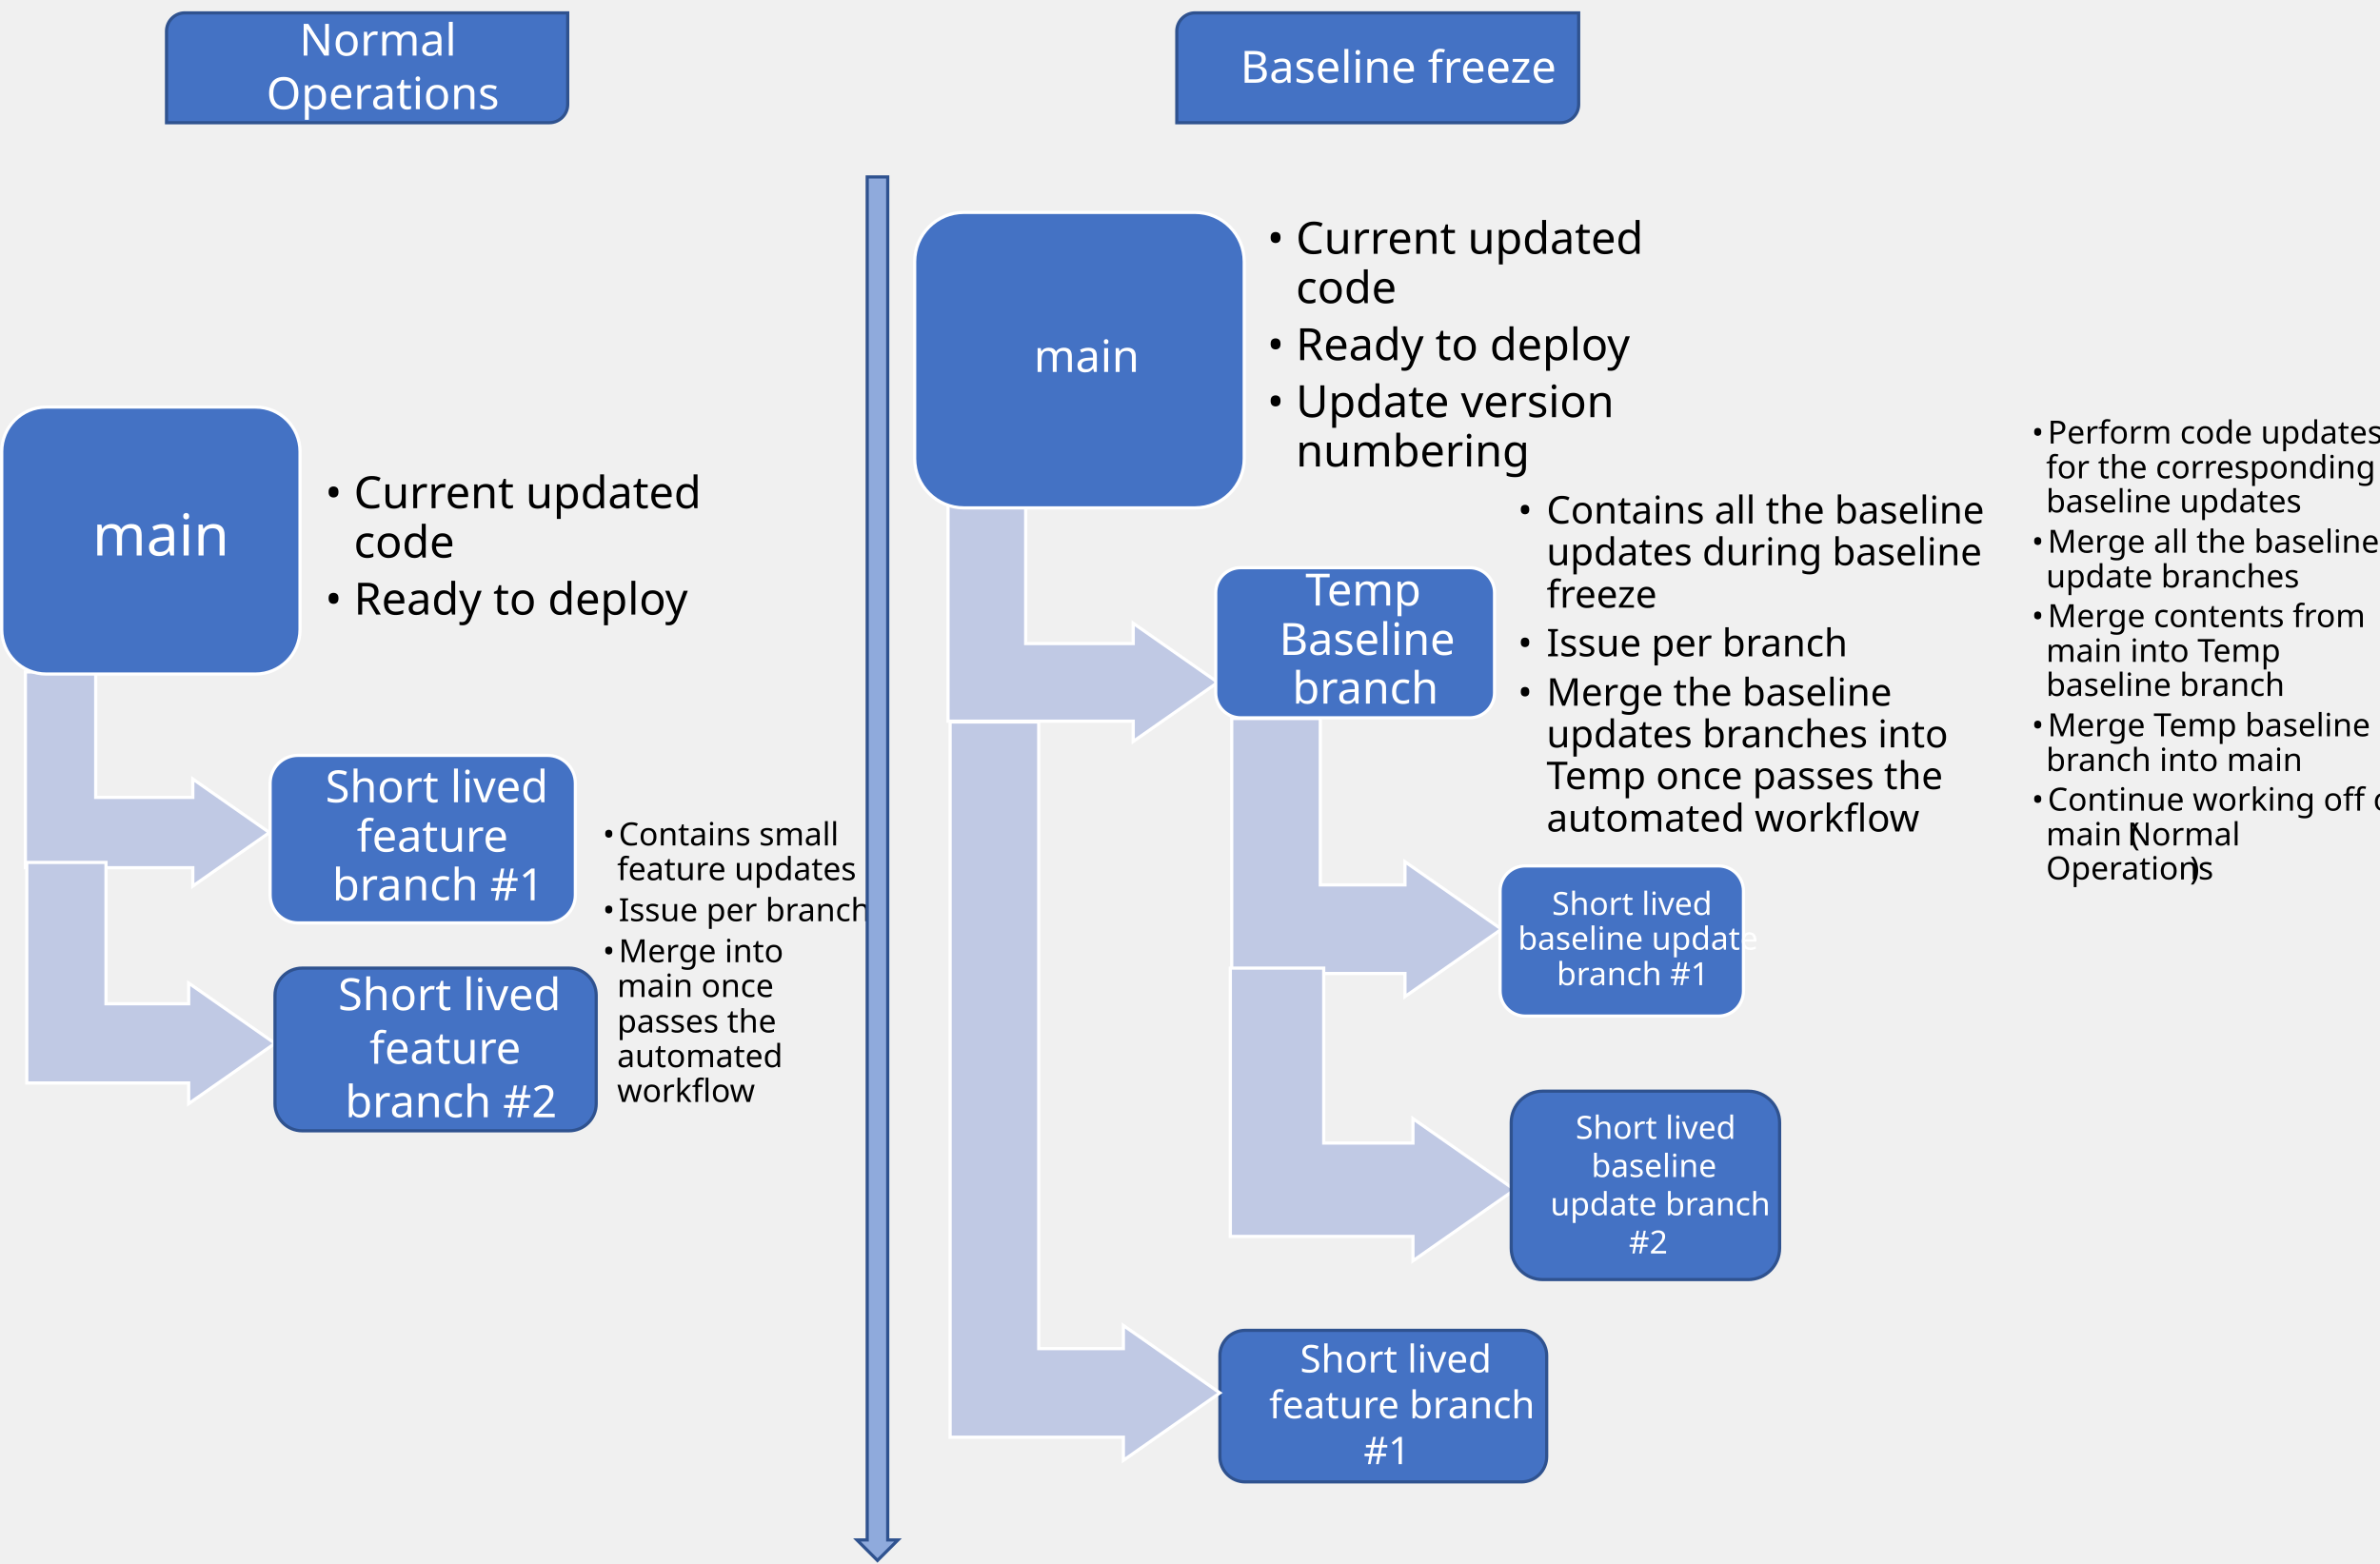
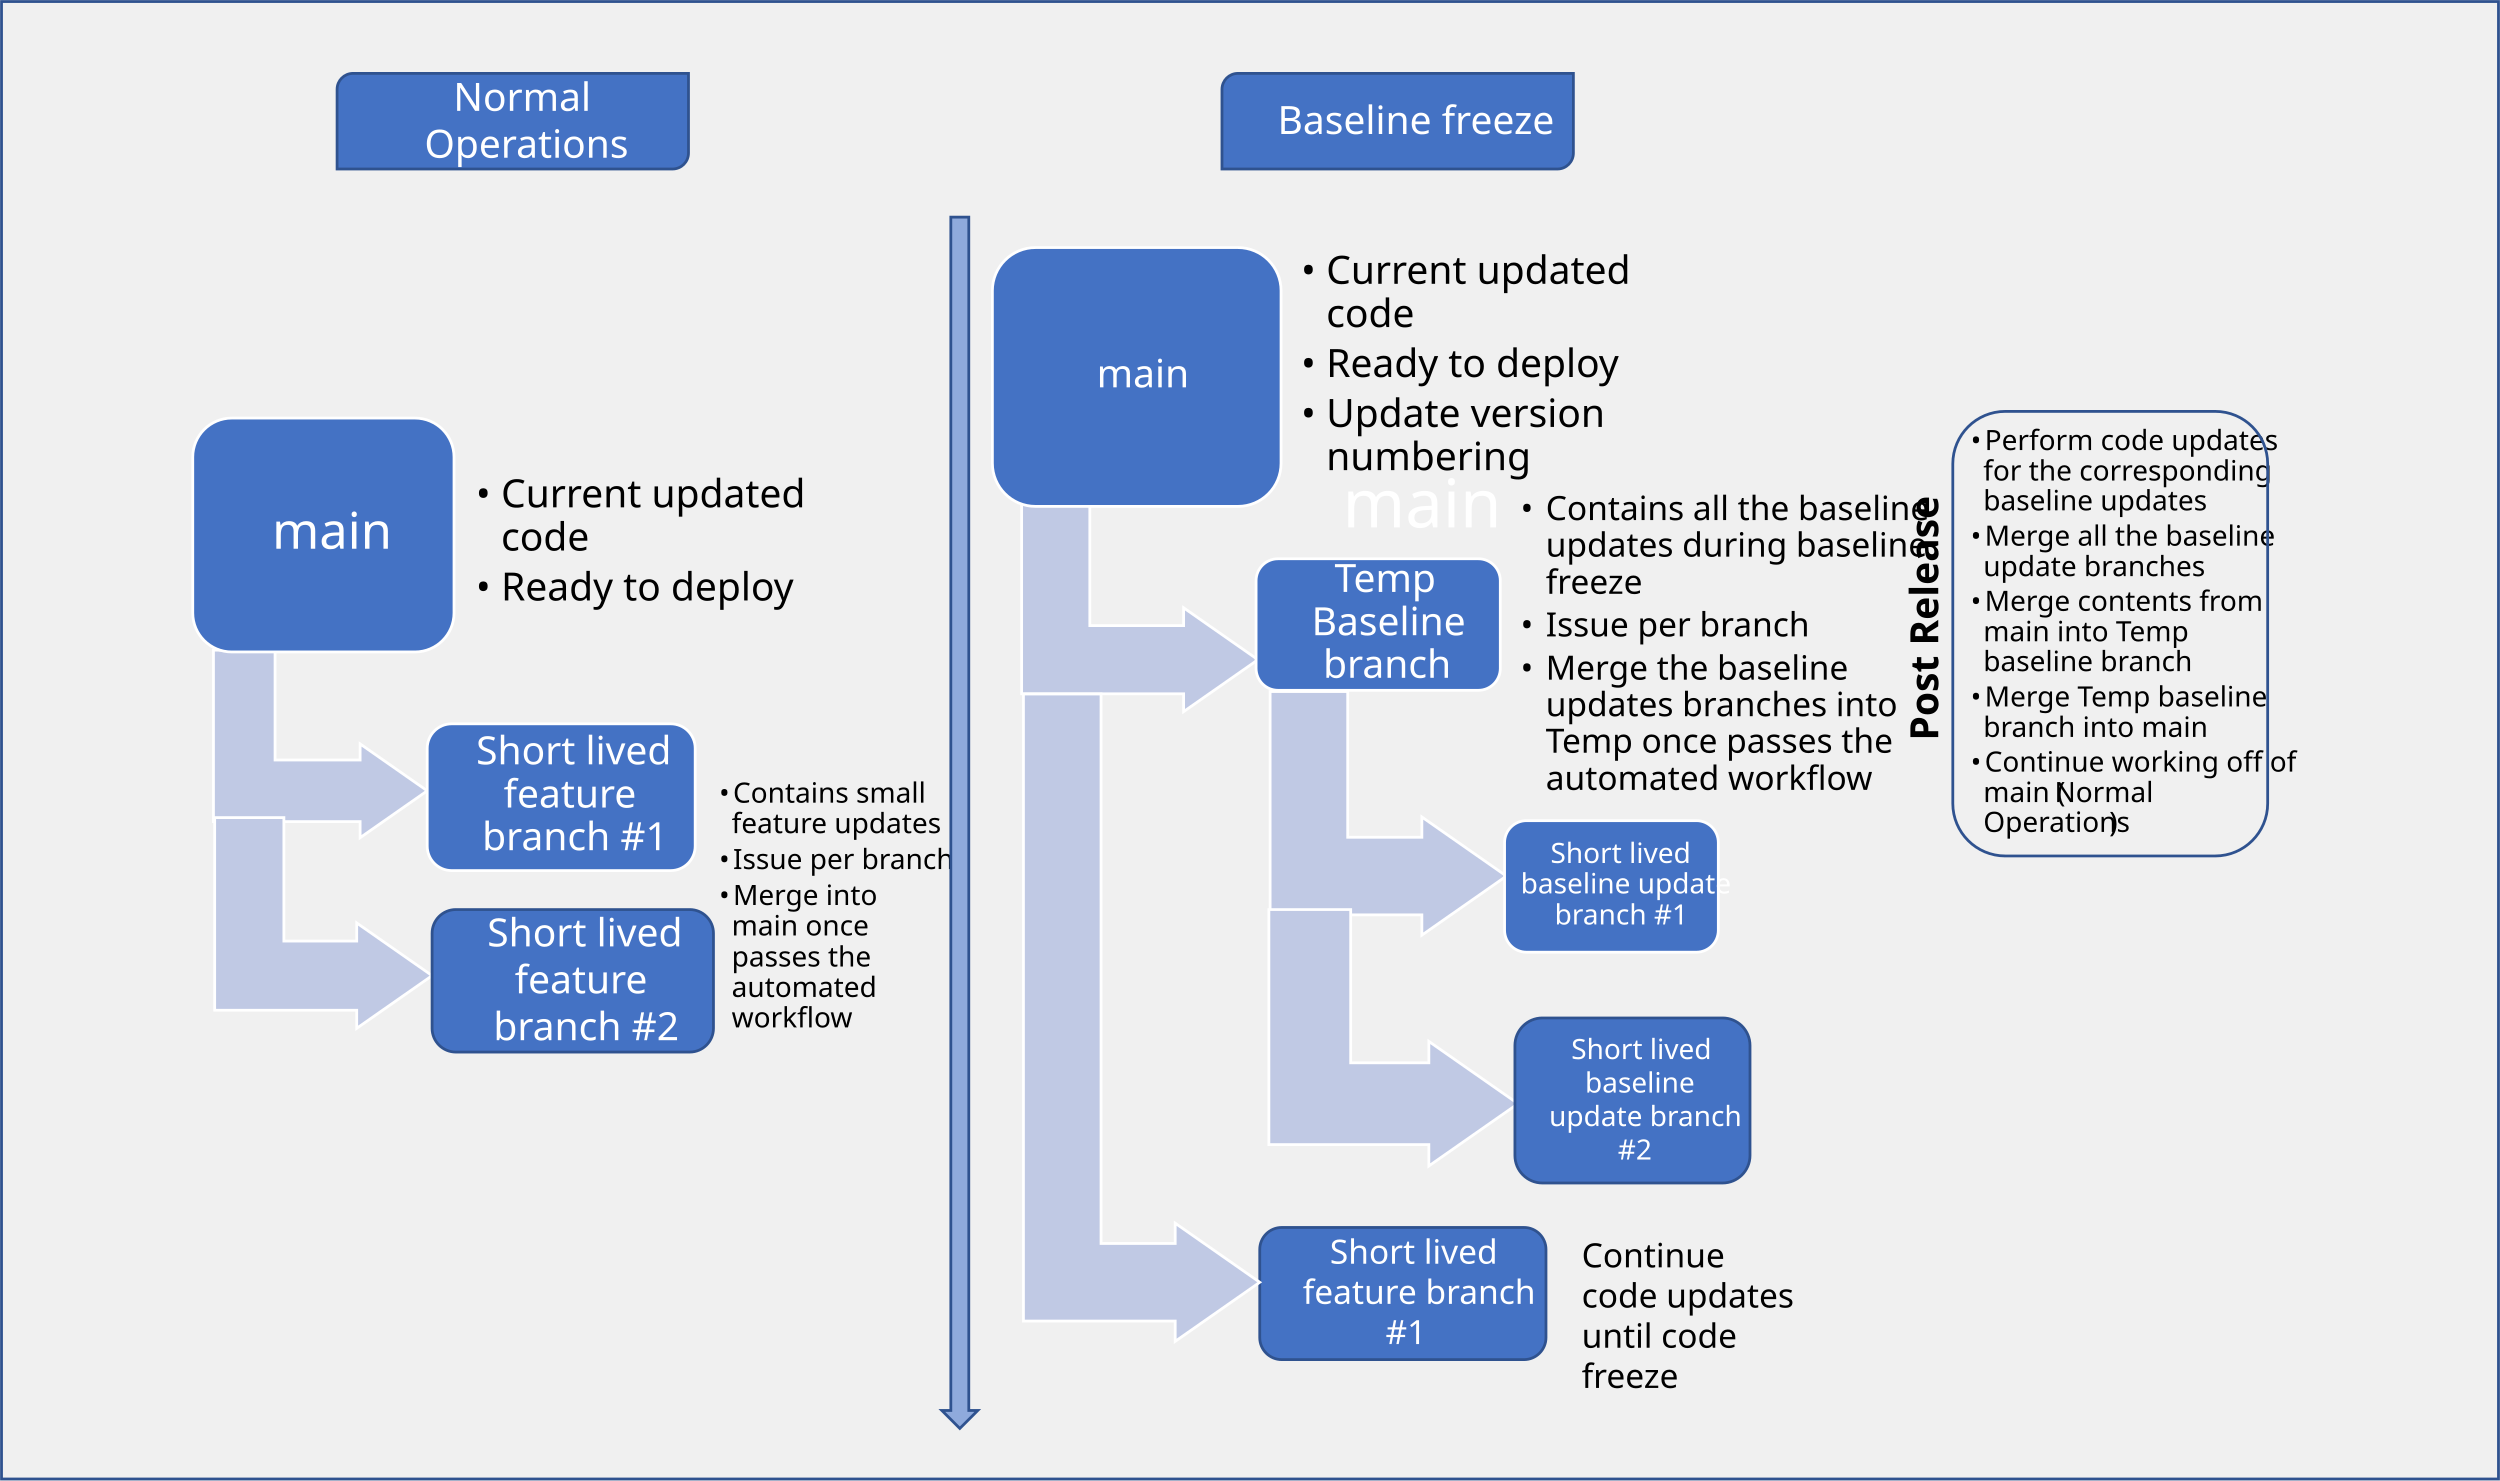
- <svg xmlns="http://www.w3.org/2000/svg" width="3423" height="2249" xml:space="preserve" overflow="hidden">
+ <svg xmlns="http://www.w3.org/2000/svg" width="4105" height="2431" xml:space="preserve" overflow="hidden">
  <defs>
    <clipPath id="clip0">
-       <rect x="28" y="77" width="3423" height="2249" />
+       <rect x="191" y="23" width="4105" height="2431" />
    </clipPath>
  </defs>
-   <g clip-path="url(#clip0)" transform="translate(-28 -77)">
-     <path d="M165.647 1043.5 165.647 1223.93 305.298 1223.93 305.298 1197.5 415.5 1274.5 305.298 1351.5 305.298 1325.07 64.5 1325.07 64.5 1043.5Z" stroke="#FFFFFF" stroke-width="4.583" stroke-miterlimit="8" fill="#C0C9E4" fill-rule="evenodd" />
-     <path d="M30.5 726.513C30.5 691.159 59.16 662.5 94.513 662.5L395.487 662.5C430.841 662.5 459.5 691.159 459.5 726.513L459.5 982.487C459.5 1017.84 430.841 1046.5 395.487 1046.5L94.513 1046.5C59.16 1046.5 30.5 1017.84 30.5 982.487Z" stroke="#FFFFFF" stroke-width="4.583" stroke-miterlimit="8" fill="#4472C4" fill-rule="evenodd" />
-     <text fill="#FFFFFF" font-family="Calibri,Calibri_MSFontService,sans-serif" font-weight="400" font-size="83" transform="matrix(1 0 0 1 160.881 876)">main</text>
-     <text font-family="Calibri,Calibri_MSFontService,sans-serif" font-weight="400" font-size="64" transform="matrix(1 0 0 1 495.67 808)">•</text>
-     <text font-family="Calibri,Calibri_MSFontService,sans-serif" font-weight="400" font-size="64" transform="matrix(1 0 0 1 536.92 808)">Current updated </text>
-     <text font-family="Calibri,Calibri_MSFontService,sans-serif" font-weight="400" font-size="64" transform="matrix(1 0 0 1 536.92 879)">code </text>
-     <text font-family="Calibri,Calibri_MSFontService,sans-serif" font-weight="400" font-size="64" transform="matrix(1 0 0 1 495.67 961)">•</text>
-     <text font-family="Calibri,Calibri_MSFontService,sans-serif" font-weight="400" font-size="64" transform="matrix(1 0 0 1 536.92 961)">Ready to deploy</text>
-     <path d="M416.5 1203.67C416.5 1181.49 434.487 1163.5 456.675 1163.5L815.326 1163.5C837.513 1163.5 855.5 1181.49 855.5 1203.67L855.5 1364.33C855.5 1386.51 837.513 1404.5 815.326 1404.5L456.675 1404.5C434.487 1404.5 416.5 1386.51 416.5 1364.33Z" stroke="#FFFFFF" stroke-width="4.583" stroke-miterlimit="8" fill="#4472C4" fill-rule="evenodd" />
-     <text fill="#FFFFFF" font-family="Calibri,Calibri_MSFontService,sans-serif" font-weight="400" font-size="64" transform="matrix(1 0 0 1 495.952 1231)">Short lived </text>
-     <text fill="#FFFFFF" font-family="Calibri,Calibri_MSFontService,sans-serif" font-weight="400" font-size="64" transform="matrix(1 0 0 1 541.052 1302)">feature </text>
-     <text fill="#FFFFFF" font-family="Calibri,Calibri_MSFontService,sans-serif" font-weight="400" font-size="64" transform="matrix(1 0 0 1 505.875 1372)">branch #1</text>
-     <text font-family="Calibri,Calibri_MSFontService,sans-serif" font-weight="400" font-size="46" transform="matrix(1 0 0 1 894.907 1293)">•</text>
-     <text font-family="Calibri,Calibri_MSFontService,sans-serif" font-weight="400" font-size="46" transform="matrix(1 0 0 1 917.732 1293)">Contains small </text>
-     <text font-family="Calibri,Calibri_MSFontService,sans-serif" font-weight="400" font-size="46" transform="matrix(1 0 0 1 915.532 1343)">feature updates</text>
-     <text font-family="Calibri,Calibri_MSFontService,sans-serif" font-weight="400" font-size="46" transform="matrix(1 0 0 1 894.907 1402)">•</text>
-     <text font-family="Calibri,Calibri_MSFontService,sans-serif" font-weight="400" font-size="46" transform="matrix(1 0 0 1 917.732 1402)">Issue per branch</text>
-     <text font-family="Calibri,Calibri_MSFontService,sans-serif" font-weight="400" font-size="46" transform="matrix(1 0 0 1 894.907 1461)">•</text>
-     <text font-family="Calibri,Calibri_MSFontService,sans-serif" font-weight="400" font-size="46" transform="matrix(1 0 0 1 917.732 1461)">Merge into </text>
-     <text font-family="Calibri,Calibri_MSFontService,sans-serif" font-weight="400" font-size="46" transform="matrix(1 0 0 1 915.532 1511)">main once </text>
-     <text font-family="Calibri,Calibri_MSFontService,sans-serif" font-weight="400" font-size="46" transform="matrix(1 0 0 1 915.532 1562)">passes the </text>
-     <text font-family="Calibri,Calibri_MSFontService,sans-serif" font-weight="400" font-size="46" transform="matrix(1 0 0 1 915.532 1612)">automated </text>
-     <text font-family="Calibri,Calibri_MSFontService,sans-serif" font-weight="400" font-size="46" transform="matrix(1 0 0 1 915.532 1662)">workflow</text>
-     <path d="M180.454 1317.5 180.454 1520.77 299.344 1520.77 299.344 1491 423.5 1577.75 299.344 1664.5 299.344 1634.73 66.5 1634.73 66.5 1317.5Z" stroke="#FFFFFF" stroke-width="4.583" stroke-miterlimit="8" fill="#C0C9E4" fill-rule="evenodd" />
-     <path d="M423.5 1508.5C423.5 1486.96 440.961 1469.5 462.501 1469.5L846.499 1469.5C868.039 1469.5 885.5 1486.96 885.5 1508.5L885.5 1664.5C885.5 1686.04 868.039 1703.5 846.499 1703.5L462.501 1703.5C440.961 1703.5 423.5 1686.04 423.5 1664.5Z" stroke="#2F528F" stroke-width="4.583" stroke-miterlimit="8" fill="#4472C4" fill-rule="evenodd" />
-     <text fill="#FFFFFF" font-family="Calibri,Calibri_MSFontService,sans-serif" font-weight="400" font-size="64" transform="matrix(1 0 0 1 514.231 1530)">Short lived </text>
-     <text fill="#FFFFFF" font-family="Calibri,Calibri_MSFontService,sans-serif" font-weight="400" font-size="64" transform="matrix(1 0 0 1 559.286 1607)">feature </text>
-     <text fill="#FFFFFF" font-family="Calibri,Calibri_MSFontService,sans-serif" font-weight="400" font-size="64" transform="matrix(1 0 0 1 524.315 1684)">branch #2</text>
-     <path d="M1503.16 803.5 1503.16 1002.67 1657.85 1002.67 1657.85 973.5 1779.5 1058.5 1657.85 1143.5 1657.85 1114.33 1391.5 1114.33 1391.5 803.5Z" stroke="#FFFFFF" stroke-width="4.583" stroke-miterlimit="8" fill="#C0C9E4" fill-rule="evenodd" />
-     <path d="M1343.5 453.348C1343.5 414.22 1375.22 382.5 1414.35 382.5L1746.65 382.5C1785.78 382.5 1817.5 414.22 1817.5 453.348L1817.5 736.652C1817.5 775.78 1785.78 807.5 1746.65 807.5L1414.35 807.5C1375.22 807.5 1343.5 775.78 1343.5 736.652Z" stroke="#FFFFFF" stroke-width="4.583" stroke-miterlimit="8" fill="#4472C4" fill-rule="evenodd" />
-     <text fill="#FFFFFF" font-family="Calibri,Calibri_MSFontService,sans-serif" font-weight="400" font-size="64" transform="matrix(1 0 0 1 1514.89 612)">main</text>
-     <text font-family="Calibri,Calibri_MSFontService,sans-serif" font-weight="400" font-size="64" transform="matrix(1 0 0 1 1850.56 442)">•</text>
-     <text font-family="Calibri,Calibri_MSFontService,sans-serif" font-weight="400" font-size="64" transform="matrix(1 0 0 1 1891.81 442)">Current updated </text>
-     <text font-family="Calibri,Calibri_MSFontService,sans-serif" font-weight="400" font-size="64" transform="matrix(1 0 0 1 1891.81 513)">code </text>
-     <text font-family="Calibri,Calibri_MSFontService,sans-serif" font-weight="400" font-size="64" transform="matrix(1 0 0 1 1850.56 595)">•</text>
-     <text font-family="Calibri,Calibri_MSFontService,sans-serif" font-weight="400" font-size="64" transform="matrix(1 0 0 1 1891.81 595)">Ready to deploy</text>
-     <text font-family="Calibri,Calibri_MSFontService,sans-serif" font-weight="400" font-size="64" transform="matrix(1 0 0 1 1850.56 677)">•</text>
-     <text font-family="Calibri,Calibri_MSFontService,sans-serif" font-weight="400" font-size="64" transform="matrix(1 0 0 1 1891.81 677)">Update version </text>
-     <text font-family="Calibri,Calibri_MSFontService,sans-serif" font-weight="400" font-size="64" transform="matrix(1 0 0 1 1891.81 748)">numbering</text>
-     <path d="M1926.92 1110.5 1926.92 1349.79 2048.67 1349.79 2048.67 1316.5 2187.5 1413.5 2048.67 1510.5 2048.67 1477.21 1799.5 1477.21 1799.5 1110.5Z" stroke="#FFFFFF" stroke-width="4.583" stroke-miterlimit="8" fill="#C0C9E4" fill-rule="evenodd" />
-     <path d="M1776.5 929.507C1776.5 909.621 1792.62 893.5 1812.51 893.5L2141.49 893.5C2161.38 893.5 2177.5 909.621 2177.5 929.507L2177.5 1073.49C2177.5 1093.38 2161.38 1109.5 2141.49 1109.5L1812.51 1109.5C1792.62 1109.5 1776.5 1093.38 1776.5 1073.49Z" stroke="#FFFFFF" stroke-width="4.583" stroke-miterlimit="8" fill="#4472C4" fill-rule="evenodd" />
-     <text fill="#FFFFFF" font-family="Calibri,Calibri_MSFontService,sans-serif" font-weight="400" font-size="64" transform="matrix(1 0 0 1 1905.5 948)">Temp </text>
-     <text fill="#FFFFFF" font-family="Calibri,Calibri_MSFontService,sans-serif" font-weight="400" font-size="64" transform="matrix(1 0 0 1 1867.84 1019)">Baseline </text>
-     <text fill="#FFFFFF" font-family="Calibri,Calibri_MSFontService,sans-serif" font-weight="400" font-size="64" transform="matrix(1 0 0 1 1886.68 1089)">branch</text>
-     <text font-family="Calibri,Calibri_MSFontService,sans-serif" font-weight="400" font-size="55" transform="matrix(1 0 0 1 2211.01 830)">•</text>
-     <text font-family="Calibri,Calibri_MSFontService,sans-serif" font-weight="400" font-size="55" transform="matrix(1 0 0 1 2252.26 830)">Contains all the baseline </text>
-     <text font-family="Calibri,Calibri_MSFontService,sans-serif" font-weight="400" font-size="55" transform="matrix(1 0 0 1 2252.26 890)">updates during baseline </text>
-     <text font-family="Calibri,Calibri_MSFontService,sans-serif" font-weight="400" font-size="55" transform="matrix(1 0 0 1 2252.26 951)">freeze</text>
-     <text font-family="Calibri,Calibri_MSFontService,sans-serif" font-weight="400" font-size="55" transform="matrix(1 0 0 1 2211.01 1021)">•</text>
-     <text font-family="Calibri,Calibri_MSFontService,sans-serif" font-weight="400" font-size="55" transform="matrix(1 0 0 1 2252.26 1021)">Issue per branch</text>
-     <text font-family="Calibri,Calibri_MSFontService,sans-serif" font-weight="400" font-size="55" transform="matrix(1 0 0 1 2211.01 1092)">•</text>
-     <text font-family="Calibri,Calibri_MSFontService,sans-serif" font-weight="400" font-size="55" transform="matrix(1 0 0 1 2252.26 1092)">Merge the baseline </text>
-     <text font-family="Calibri,Calibri_MSFontService,sans-serif" font-weight="400" font-size="55" transform="matrix(1 0 0 1 2252.26 1152)">updates branches into </text>
-     <text font-family="Calibri,Calibri_MSFontService,sans-serif" font-weight="400" font-size="55" transform="matrix(1 0 0 1 2252.26 1212)">Temp once passes the </text>
-     <text font-family="Calibri,Calibri_MSFontService,sans-serif" font-weight="400" font-size="55" transform="matrix(1 0 0 1 2252.26 1273)">automated workflow</text>
-     <path d="M2185.5 1358.51C2185.5 1338.62 2201.62 1322.5 2221.51 1322.5L2499.49 1322.5C2519.38 1322.5 2535.5 1338.62 2535.5 1358.51L2535.5 1502.49C2535.5 1522.38 2519.38 1538.5 2499.49 1538.5L2221.51 1538.5C2201.62 1538.5 2185.5 1522.38 2185.5 1502.49Z" stroke="#FFFFFF" stroke-width="4.583" stroke-miterlimit="8" fill="#4472C4" fill-rule="evenodd" />
-     <text fill="#FFFFFF" font-family="Calibri,Calibri_MSFontService,sans-serif" font-weight="400" font-size="46" transform="matrix(1 0 0 1 2260.03 1393)">Short lived </text>
-     <text fill="#FFFFFF" font-family="Calibri,Calibri_MSFontService,sans-serif" font-weight="400" font-size="46" transform="matrix(1 0 0 1 2211.12 1443)">baseline update </text>
-     <text fill="#FFFFFF" font-family="Calibri,Calibri_MSFontService,sans-serif" font-weight="400" font-size="46" transform="matrix(1 0 0 1 2266.84 1494)">branch #1</text>
-     <path d="M1931.82 1469.5 1931.82 1721.09 2060.16 1721.09 2060.16 1686 2206.5 1788.25 2060.16 1890.5 2060.16 1855.41 1797.5 1855.41 1797.5 1469.5Z" stroke="#FFFFFF" stroke-width="4.583" stroke-miterlimit="8" fill="#C0C9E4" fill-rule="evenodd" />
-     <path d="M2201.5 1691.67C2201.5 1666.72 2221.72 1646.5 2246.67 1646.5L2542.33 1646.5C2567.28 1646.5 2587.5 1666.72 2587.5 1691.67L2587.5 1872.33C2587.5 1897.28 2567.28 1917.5 2542.33 1917.5L2246.67 1917.5C2221.72 1917.5 2201.5 1897.28 2201.5 1872.33Z" stroke="#2F528F" stroke-width="4.583" stroke-miterlimit="8" fill="#4472C4" fill-rule="evenodd" />
-     <text fill="#FFFFFF" font-family="Calibri,Calibri_MSFontService,sans-serif" font-weight="400" font-size="46" transform="matrix(1 0 0 1 2294.09 1715)">Short lived </text>
-     <text fill="#FFFFFF" font-family="Calibri,Calibri_MSFontService,sans-serif" font-weight="400" font-size="46" transform="matrix(1 0 0 1 2316.71 1770)">baseline </text>
-     <text fill="#FFFFFF" font-family="Calibri,Calibri_MSFontService,sans-serif" font-weight="400" font-size="46" transform="matrix(1 0 0 1 2257.7 1825)">update branch </text>
-     <text fill="#FFFFFF" font-family="Calibri,Calibri_MSFontService,sans-serif" font-weight="400" font-size="46" transform="matrix(1 0 0 1 2370.56 1880)">#2</text>
-     <path d="M1260.5 2292 1275.25 2292 1275.25 331.5 1304.75 331.5 1304.75 2292 1319.5 2292 1290 2321.5Z" stroke="#2F528F" stroke-width="4.583" stroke-miterlimit="8" fill="#8FAADC" fill-rule="evenodd" />
-     <path d="M293.833 95.5 844.5 95.5 844.5 227.166C844.5 241.71 832.71 253.5 818.167 253.5L267.5 253.5 267.5 121.834C267.5 107.29 279.29 95.5 293.833 95.5Z" stroke="#2F528F" stroke-width="4.583" stroke-miterlimit="8" fill="#4472C4" fill-rule="evenodd" />
-     <text fill="#FFFFFF" font-family="Calibri,Calibri_MSFontService,sans-serif" font-weight="400" font-size="64" transform="matrix(1 0 0 1 458.56 157)">Normal </text>
-     <text fill="#FFFFFF" font-family="Calibri,Calibri_MSFontService,sans-serif" font-weight="400" font-size="64" transform="matrix(1 0 0 1 411.099 234)">Operations</text>
-     <path d="M1746.83 95.5 2298.5 95.5 2298.5 227.166C2298.5 241.71 2286.71 253.5 2272.17 253.5L1720.5 253.5 1720.5 121.834C1720.5 107.29 1732.29 95.5 1746.83 95.5Z" stroke="#2F528F" stroke-width="4.583" stroke-miterlimit="8" fill="#4472C4" fill-rule="evenodd" />
-     <text fill="#FFFFFF" font-family="Calibri,Calibri_MSFontService,sans-serif" font-weight="400" font-size="64" transform="matrix(1 0 0 1 1811.9 196)">Baseline freeze</text>
-     <path d="M1782.5 2026.83C1782.5 2006.77 1798.77 1990.5 1818.83 1990.5L2216.17 1990.5C2236.23 1990.5 2252.5 2006.77 2252.5 2026.83L2252.5 2172.17C2252.5 2192.23 2236.23 2208.5 2216.17 2208.5L1818.83 2208.5C1798.77 2208.5 1782.5 2192.23 1782.5 2172.17Z" stroke="#2F528F" stroke-width="4.583" stroke-miterlimit="8" fill="#4472C4" fill-rule="evenodd" />
-     <text fill="#FFFFFF" font-family="Calibri,Calibri_MSFontService,sans-serif" font-weight="400" font-size="55" transform="matrix(1 0 0 1 1897.76 2051)">Short lived </text>
-     <text fill="#FFFFFF" font-family="Calibri,Calibri_MSFontService,sans-serif" font-weight="400" font-size="55" transform="matrix(1 0 0 1 1853.25 2117)">feature branch </text>
-     <text fill="#FFFFFF" font-family="Calibri,Calibri_MSFontService,sans-serif" font-weight="400" font-size="55" transform="matrix(1 0 0 1 1989.17 2183)">#1</text>
-     <path d="M1521.92 1115.5 1521.92 2016.79 1643.67 2016.79 1643.67 1983.5 1782.5 2080.5 1643.67 2177.5 1643.67 2144.21 1394.5 2144.21 1394.5 1115.5Z" stroke="#FFFFFF" stroke-width="4.583" stroke-miterlimit="8" fill="#C0C9E4" fill-rule="evenodd" />
-     <text font-family="Calibri,Calibri_MSFontService,sans-serif" font-weight="400" font-size="46" transform="matrix(1 0 0 1 2950.07 715)">•</text>
-     <text font-family="Calibri,Calibri_MSFontService,sans-serif" font-weight="400" font-size="46" transform="matrix(1 0 0 1 2972.99 715)">Perform code updates </text>
-     <text font-family="Calibri,Calibri_MSFontService,sans-serif" font-weight="400" font-size="46" transform="matrix(1 0 0 1 2970.7 765)">for the corresponding </text>
-     <text font-family="Calibri,Calibri_MSFontService,sans-serif" font-weight="400" font-size="46" transform="matrix(1 0 0 1 2970.7 814)">baseline updates</text>
-     <text font-family="Calibri,Calibri_MSFontService,sans-serif" font-weight="400" font-size="46" transform="matrix(1 0 0 1 2950.07 872)">•</text>
-     <text font-family="Calibri,Calibri_MSFontService,sans-serif" font-weight="400" font-size="46" transform="matrix(1 0 0 1 2972.99 872)">Merge all the baseline </text>
-     <text font-family="Calibri,Calibri_MSFontService,sans-serif" font-weight="400" font-size="46" transform="matrix(1 0 0 1 2970.7 922)">update branches</text>
-     <text font-family="Calibri,Calibri_MSFontService,sans-serif" font-weight="400" font-size="46" transform="matrix(1 0 0 1 2950.07 979)">•</text>
-     <text font-family="Calibri,Calibri_MSFontService,sans-serif" font-weight="400" font-size="46" transform="matrix(1 0 0 1 2972.99 979)">Merge contents from </text>
-     <text font-family="Calibri,Calibri_MSFontService,sans-serif" font-weight="400" font-size="46" transform="matrix(1 0 0 1 2970.7 1029)">main into Temp </text>
-     <text font-family="Calibri,Calibri_MSFontService,sans-serif" font-weight="400" font-size="46" transform="matrix(1 0 0 1 2970.7 1078)">baseline branch</text>
-     <text font-family="Calibri,Calibri_MSFontService,sans-serif" font-weight="400" font-size="46" transform="matrix(1 0 0 1 2950.07 1136)">•</text>
-     <text font-family="Calibri,Calibri_MSFontService,sans-serif" font-weight="400" font-size="46" transform="matrix(1 0 0 1 2972.99 1136)">Merge Temp baseline </text>
-     <text font-family="Calibri,Calibri_MSFontService,sans-serif" font-weight="400" font-size="46" transform="matrix(1 0 0 1 2970.7 1186)">branch into main</text>
-     <text font-family="Calibri,Calibri_MSFontService,sans-serif" font-weight="400" font-size="46" transform="matrix(1 0 0 1 2950.07 1243)">•</text>
-     <text font-family="Calibri,Calibri_MSFontService,sans-serif" font-weight="400" font-size="46" transform="matrix(1 0 0 1 2972.99 1243)">Continue working off of </text>
-     <text font-family="Calibri,Calibri_MSFontService,sans-serif" font-weight="400" font-size="46" transform="matrix(1 0 0 1 2970.7 1293)">main (</text>
-     <text font-family="Calibri,Calibri_MSFontService,sans-serif" font-weight="400" font-size="46" transform="matrix(1 0 0 1 3087.57 1293)">Normal </text>
-     <text font-family="Calibri,Calibri_MSFontService,sans-serif" font-weight="400" font-size="46" transform="matrix(1 0 0 1 2970.7 1342)">Operations</text>
-     <text font-family="Calibri,Calibri_MSFontService,sans-serif" font-weight="400" font-size="46" transform="matrix(1 0 0 1 3177.52 1342)">)</text>
+   <g clip-path="url(#clip0)" transform="translate(-191 -23)">
+     <path d="M642.647 1090.5 642.647 1270.93 782.297 1270.93 782.297 1244.5 892.5 1321.5 782.297 1398.5 782.297 1372.07 541.5 1372.07 541.5 1090.5Z" stroke="#FFFFFF" stroke-width="4.583" stroke-miterlimit="8" fill="#C0C9E4" fill-rule="evenodd" />
+     <path d="M507.5 773.513C507.5 738.159 536.159 709.5 571.513 709.5L872.487 709.5C907.84 709.5 936.5 738.159 936.5 773.513L936.5 1029.49C936.5 1064.84 907.84 1093.5 872.487 1093.5L571.513 1093.5C536.159 1093.5 507.5 1064.84 507.5 1029.49Z" stroke="#FFFFFF" stroke-width="4.583" stroke-miterlimit="8" fill="#4472C4" fill-rule="evenodd" />
+     <text fill="#FFFFFF" font-family="Calibri,Calibri_MSFontService,sans-serif" font-weight="400" font-size="83" transform="matrix(1 0 0 1 637.723 924)">main</text>
+     <text font-family="Calibri,Calibri_MSFontService,sans-serif" font-weight="400" font-size="64" transform="matrix(1 0 0 1 972.512 856)">•</text>
+     <text font-family="Calibri,Calibri_MSFontService,sans-serif" font-weight="400" font-size="64" transform="matrix(1 0 0 1 1013.76 856)">Current updated </text>
+     <text font-family="Calibri,Calibri_MSFontService,sans-serif" font-weight="400" font-size="64" transform="matrix(1 0 0 1 1013.76 927)">code </text>
+     <text font-family="Calibri,Calibri_MSFontService,sans-serif" font-weight="400" font-size="64" transform="matrix(1 0 0 1 972.512 1009)">•</text>
+     <text font-family="Calibri,Calibri_MSFontService,sans-serif" font-weight="400" font-size="64" transform="matrix(1 0 0 1 1013.76 1009)">Ready to deploy</text>
+     <path d="M892.5 1251.67C892.5 1229.49 910.487 1211.5 932.674 1211.5L1292.33 1211.5C1314.51 1211.5 1332.5 1229.49 1332.5 1251.67L1332.5 1412.33C1332.5 1434.51 1314.51 1452.5 1292.33 1452.5L932.674 1452.5C910.487 1452.5 892.5 1434.51 892.5 1412.33Z" stroke="#FFFFFF" stroke-width="4.583" stroke-miterlimit="8" fill="#4472C4" fill-rule="evenodd" />
+     <text fill="#FFFFFF" font-family="Calibri,Calibri_MSFontService,sans-serif" font-weight="400" font-size="64" transform="matrix(1 0 0 1 972.794 1278)">Short lived </text>
+     <text fill="#FFFFFF" font-family="Calibri,Calibri_MSFontService,sans-serif" font-weight="400" font-size="64" transform="matrix(1 0 0 1 1017.89 1349)">feature </text>
+     <text fill="#FFFFFF" font-family="Calibri,Calibri_MSFontService,sans-serif" font-weight="400" font-size="64" transform="matrix(1 0 0 1 982.717 1419)">branch #1</text>
+     <text font-family="Calibri,Calibri_MSFontService,sans-serif" font-weight="400" font-size="46" transform="matrix(1 0 0 1 1371.75 1341)">•</text>
+     <text font-family="Calibri,Calibri_MSFontService,sans-serif" font-weight="400" font-size="46" transform="matrix(1 0 0 1 1394.57 1341)">Contains small </text>
+     <text font-family="Calibri,Calibri_MSFontService,sans-serif" font-weight="400" font-size="46" transform="matrix(1 0 0 1 1392.37 1391)">feature updates</text>
+     <text font-family="Calibri,Calibri_MSFontService,sans-serif" font-weight="400" font-size="46" transform="matrix(1 0 0 1 1371.75 1450)">•</text>
+     <text font-family="Calibri,Calibri_MSFontService,sans-serif" font-weight="400" font-size="46" transform="matrix(1 0 0 1 1394.57 1450)">Issue per branch</text>
+     <text font-family="Calibri,Calibri_MSFontService,sans-serif" font-weight="400" font-size="46" transform="matrix(1 0 0 1 1371.75 1509)">•</text>
+     <text font-family="Calibri,Calibri_MSFontService,sans-serif" font-weight="400" font-size="46" transform="matrix(1 0 0 1 1394.57 1509)">Merge into </text>
+     <text font-family="Calibri,Calibri_MSFontService,sans-serif" font-weight="400" font-size="46" transform="matrix(1 0 0 1 1392.37 1559)">main once </text>
+     <text font-family="Calibri,Calibri_MSFontService,sans-serif" font-weight="400" font-size="46" transform="matrix(1 0 0 1 1392.37 1610)">passes the </text>
+     <text font-family="Calibri,Calibri_MSFontService,sans-serif" font-weight="400" font-size="46" transform="matrix(1 0 0 1 1392.37 1660)">automated </text>
+     <text font-family="Calibri,Calibri_MSFontService,sans-serif" font-weight="400" font-size="46" transform="matrix(1 0 0 1 1392.37 1710)">workflow</text>
+     <text fill="#FFFFFF" font-family="Calibri,Calibri_MSFontService,sans-serif" font-weight="400" font-size="110" transform="matrix(1 0 0 1 2395.55 889)">main</text>
+     <path d="M657.126 1365.5 657.126 1568.19 776.701 1568.19 776.701 1538.5 900.5 1625 776.701 1711.5 776.701 1681.81 543.5 1681.81 543.5 1365.5Z" stroke="#FFFFFF" stroke-width="4.583" stroke-miterlimit="8" fill="#C0C9E4" fill-rule="evenodd" />
+     <path d="M900.5 1555.5C900.5 1533.96 917.961 1516.5 939.501 1516.5L1323.5 1516.5C1345.04 1516.5 1362.5 1533.96 1362.5 1555.5L1362.5 1711.5C1362.5 1733.04 1345.04 1750.5 1323.5 1750.5L939.501 1750.5C917.961 1750.5 900.5 1733.04 900.5 1711.5Z" stroke="#2F528F" stroke-width="4.583" stroke-miterlimit="8" fill="#4472C4" fill-rule="evenodd" />
+     <text fill="#FFFFFF" font-family="Calibri,Calibri_MSFontService,sans-serif" font-weight="400" font-size="64" transform="matrix(1 0 0 1 991.073 1577)">Short lived </text>
+     <text fill="#FFFFFF" font-family="Calibri,Calibri_MSFontService,sans-serif" font-weight="400" font-size="64" transform="matrix(1 0 0 1 1036.13 1654)">feature </text>
+     <text fill="#FFFFFF" font-family="Calibri,Calibri_MSFontService,sans-serif" font-weight="400" font-size="64" transform="matrix(1 0 0 1 1001.16 1731)">branch #2</text>
+     <path d="M1980.48 850.5 1980.48 1050.26 2134.49 1050.26 2134.49 1021 2256.5 1106.25 2134.49 1191.5 2134.49 1162.24 1868.5 1162.24 1868.5 850.5Z" stroke="#FFFFFF" stroke-width="4.583" stroke-miterlimit="8" fill="#C0C9E4" fill-rule="evenodd" />
+     <path d="M1820.5 500.347C1820.5 461.219 1852.22 429.5 1891.35 429.5L2223.65 429.5C2262.78 429.5 2294.5 461.219 2294.5 500.347L2294.5 783.652C2294.5 822.781 2262.78 854.5 2223.65 854.5L1891.35 854.5C1852.22 854.5 1820.5 822.781 1820.5 783.652Z" stroke="#FFFFFF" stroke-width="4.583" stroke-miterlimit="8" fill="#4472C4" fill-rule="evenodd" />
+     <text fill="#FFFFFF" font-family="Calibri,Calibri_MSFontService,sans-serif" font-weight="400" font-size="64" transform="matrix(1 0 0 1 1991.74 659)">main</text>
+     <text font-family="Calibri,Calibri_MSFontService,sans-serif" font-weight="400" font-size="64" transform="matrix(1 0 0 1 2327.4 489)">•</text>
+     <text font-family="Calibri,Calibri_MSFontService,sans-serif" font-weight="400" font-size="64" transform="matrix(1 0 0 1 2368.65 489)">Current updated </text>
+     <text font-family="Calibri,Calibri_MSFontService,sans-serif" font-weight="400" font-size="64" transform="matrix(1 0 0 1 2368.65 560)">code </text>
+     <text font-family="Calibri,Calibri_MSFontService,sans-serif" font-weight="400" font-size="64" transform="matrix(1 0 0 1 2327.4 642)">•</text>
+     <text font-family="Calibri,Calibri_MSFontService,sans-serif" font-weight="400" font-size="64" transform="matrix(1 0 0 1 2368.65 642)">Ready to deploy</text>
+     <text font-family="Calibri,Calibri_MSFontService,sans-serif" font-weight="400" font-size="64" transform="matrix(1 0 0 1 2327.4 724)">•</text>
+     <text font-family="Calibri,Calibri_MSFontService,sans-serif" font-weight="400" font-size="64" transform="matrix(1 0 0 1 2368.65 724)">Update version </text>
+     <text font-family="Calibri,Calibri_MSFontService,sans-serif" font-weight="400" font-size="64" transform="matrix(1 0 0 1 2368.65 795)">numbering</text>
+     <path d="M2403.93 1158.5 2403.93 1397.8 2525.68 1397.8 2525.68 1364.51 2664.5 1461.5 2525.68 1558.5 2525.68 1525.21 2276.52 1525.21 2276.52 1158.5Z" stroke="#FFFFFF" stroke-width="4.583" stroke-miterlimit="8" fill="#C0C9E4" fill-rule="evenodd" />
+     <path d="M2253.5 976.507C2253.5 956.621 2269.62 940.5 2289.51 940.5L2618.49 940.5C2638.38 940.5 2654.5 956.621 2654.5 976.507L2654.5 1120.49C2654.5 1140.38 2638.38 1156.5 2618.49 1156.5L2289.51 1156.5C2269.62 1156.5 2253.5 1140.38 2253.5 1120.49Z" stroke="#FFFFFF" stroke-width="4.583" stroke-miterlimit="8" fill="#4472C4" fill-rule="evenodd" />
+     <text fill="#FFFFFF" font-family="Calibri,Calibri_MSFontService,sans-serif" font-weight="400" font-size="64" transform="matrix(1 0 0 1 2382.34 995)">Temp </text>
+     <text fill="#FFFFFF" font-family="Calibri,Calibri_MSFontService,sans-serif" font-weight="400" font-size="64" transform="matrix(1 0 0 1 2344.69 1066)">Baseline </text>
+     <text fill="#FFFFFF" font-family="Calibri,Calibri_MSFontService,sans-serif" font-weight="400" font-size="64" transform="matrix(1 0 0 1 2363.52 1136)">branch</text>
+     <text font-family="Calibri,Calibri_MSFontService,sans-serif" font-weight="400" font-size="55" transform="matrix(1 0 0 1 2687.85 877)">•</text>
+     <text font-family="Calibri,Calibri_MSFontService,sans-serif" font-weight="400" font-size="55" transform="matrix(1 0 0 1 2729.1 877)">Contains all the baseline </text>
+     <text font-family="Calibri,Calibri_MSFontService,sans-serif" font-weight="400" font-size="55" transform="matrix(1 0 0 1 2729.1 937)">updates during baseline </text>
+     <text font-family="Calibri,Calibri_MSFontService,sans-serif" font-weight="400" font-size="55" transform="matrix(1 0 0 1 2729.1 998)">freeze</text>
+     <text font-family="Calibri,Calibri_MSFontService,sans-serif" font-weight="400" font-size="55" transform="matrix(1 0 0 1 2687.85 1068)">•</text>
+     <text font-family="Calibri,Calibri_MSFontService,sans-serif" font-weight="400" font-size="55" transform="matrix(1 0 0 1 2729.1 1068)">Issue per branch</text>
+     <text font-family="Calibri,Calibri_MSFontService,sans-serif" font-weight="400" font-size="55" transform="matrix(1 0 0 1 2687.85 1139)">•</text>
+     <text font-family="Calibri,Calibri_MSFontService,sans-serif" font-weight="400" font-size="55" transform="matrix(1 0 0 1 2729.1 1139)">Merge the baseline </text>
+     <text font-family="Calibri,Calibri_MSFontService,sans-serif" font-weight="400" font-size="55" transform="matrix(1 0 0 1 2729.1 1199)">updates branches into </text>
+     <text font-family="Calibri,Calibri_MSFontService,sans-serif" font-weight="400" font-size="55" transform="matrix(1 0 0 1 2729.1 1259)">Temp once passes the </text>
+     <text font-family="Calibri,Calibri_MSFontService,sans-serif" font-weight="400" font-size="55" transform="matrix(1 0 0 1 2729.1 1320)">automated workflow</text>
+     <path d="M2661.5 1406.51C2661.5 1386.62 2677.62 1370.5 2697.51 1370.5L2976.49 1370.5C2996.38 1370.5 3012.5 1386.62 3012.5 1406.51L3012.5 1550.49C3012.5 1570.38 2996.38 1586.5 2976.49 1586.5L2697.51 1586.5C2677.62 1586.5 2661.5 1570.38 2661.5 1550.49Z" stroke="#FFFFFF" stroke-width="4.583" stroke-miterlimit="8" fill="#4472C4" fill-rule="evenodd" />
+     <text fill="#FFFFFF" font-family="Calibri,Calibri_MSFontService,sans-serif" font-weight="400" font-size="46" transform="matrix(1 0 0 1 2736.87 1440)">Short lived </text>
+     <text fill="#FFFFFF" font-family="Calibri,Calibri_MSFontService,sans-serif" font-weight="400" font-size="46" transform="matrix(1 0 0 1 2687.97 1490)">baseline update </text>
+     <text fill="#FFFFFF" font-family="Calibri,Calibri_MSFontService,sans-serif" font-weight="400" font-size="46" transform="matrix(1 0 0 1 2743.68 1541)">branch #1</text>
+     <path d="M2408.82 1516.5 2408.82 1768.09 2537.16 1768.09 2537.16 1733 2683.5 1835.25 2537.16 1937.5 2537.16 1902.41 2274.5 1902.41 2274.5 1516.5Z" stroke="#FFFFFF" stroke-width="4.583" stroke-miterlimit="8" fill="#C0C9E4" fill-rule="evenodd" />
+     <path d="M2678.5 1739.67C2678.5 1714.72 2698.72 1694.5 2723.67 1694.5L3019.33 1694.5C3044.28 1694.5 3064.5 1714.72 3064.5 1739.67L3064.5 1920.33C3064.5 1945.28 3044.28 1965.5 3019.33 1965.5L2723.67 1965.5C2698.72 1965.5 2678.5 1945.28 2678.5 1920.33Z" stroke="#2F528F" stroke-width="4.583" stroke-miterlimit="8" fill="#4472C4" fill-rule="evenodd" />
+     <text fill="#FFFFFF" font-family="Calibri,Calibri_MSFontService,sans-serif" font-weight="400" font-size="46" transform="matrix(1 0 0 1 2770.93 1762)">Short lived </text>
+     <text fill="#FFFFFF" font-family="Calibri,Calibri_MSFontService,sans-serif" font-weight="400" font-size="46" transform="matrix(1 0 0 1 2793.55 1817)">baseline </text>
+     <text fill="#FFFFFF" font-family="Calibri,Calibri_MSFontService,sans-serif" font-weight="400" font-size="46" transform="matrix(1 0 0 1 2734.54 1872)">update branch </text>
+     <text fill="#FFFFFF" font-family="Calibri,Calibri_MSFontService,sans-serif" font-weight="400" font-size="46" transform="matrix(1 0 0 1 2847.41 1927)">#2</text>
+     <path d="M1737.5 2339 1752.25 2339 1752.25 379.5 1781.75 379.5 1781.75 2339 1796.5 2339 1767 2368.5Z" stroke="#2F528F" stroke-width="4.583" stroke-miterlimit="8" fill="#8FAADC" fill-rule="evenodd" />
+     <path d="M770.667 143.5 1321.5 143.5 1321.5 274.333C1321.5 288.785 1309.78 300.5 1295.33 300.5L744.5 300.5 744.5 169.667C744.5 155.215 756.215 143.5 770.667 143.5Z" stroke="#2F528F" stroke-width="4.583" stroke-miterlimit="8" fill="#4472C4" fill-rule="evenodd" />
+     <text fill="#FFFFFF" font-family="Calibri,Calibri_MSFontService,sans-serif" font-weight="400" font-size="64" transform="matrix(1 0 0 1 935.402 205)">Normal </text>
+     <text fill="#FFFFFF" font-family="Calibri,Calibri_MSFontService,sans-serif" font-weight="400" font-size="64" transform="matrix(1 0 0 1 887.941 282)">Operations</text>
+     <path d="M2223.67 143.5 2774.5 143.5 2774.5 274.333C2774.5 288.785 2762.78 300.5 2748.33 300.5L2197.5 300.5 2197.5 169.667C2197.5 155.215 2209.22 143.5 2223.67 143.5Z" stroke="#2F528F" stroke-width="4.583" stroke-miterlimit="8" fill="#4472C4" fill-rule="evenodd" />
+     <text fill="#FFFFFF" font-family="Calibri,Calibri_MSFontService,sans-serif" font-weight="400" font-size="64" transform="matrix(1 0 0 1 2288.74 243)">Baseline freeze</text>
+     <path d="M2259.5 2074.67C2259.5 2054.69 2275.69 2038.5 2295.67 2038.5L2693.33 2038.5C2713.31 2038.5 2729.5 2054.69 2729.5 2074.67L2729.5 2219.33C2729.5 2239.31 2713.31 2255.5 2693.33 2255.5L2295.67 2255.5C2275.69 2255.5 2259.5 2239.31 2259.5 2219.33Z" stroke="#2F528F" stroke-width="4.583" stroke-miterlimit="8" fill="#4472C4" fill-rule="evenodd" />
+     <text fill="#FFFFFF" font-family="Calibri,Calibri_MSFontService,sans-serif" font-weight="400" font-size="55" transform="matrix(1 0 0 1 2374.6 2098)">Short lived </text>
+     <text fill="#FFFFFF" font-family="Calibri,Calibri_MSFontService,sans-serif" font-weight="400" font-size="55" transform="matrix(1 0 0 1 2330.1 2164)">feature branch </text>
+     <text fill="#FFFFFF" font-family="Calibri,Calibri_MSFontService,sans-serif" font-weight="400" font-size="55" transform="matrix(1 0 0 1 2466.01 2230)">#1</text>
+     <path d="M1998.92 1162.5 1998.92 2064.79 2120.67 2064.79 2120.67 2031.5 2259.5 2128.5 2120.67 2225.5 2120.67 2192.21 1871.5 2192.21 1871.5 1162.5Z" stroke="#FFFFFF" stroke-width="4.583" stroke-miterlimit="8" fill="#C0C9E4" fill-rule="evenodd" />
+     <text font-family="Calibri,Calibri_MSFontService,sans-serif" font-weight="400" font-size="55" transform="matrix(1 0 0 1 2788.11 2104)">Continue </text>
+     <text font-family="Calibri,Calibri_MSFontService,sans-serif" font-weight="400" font-size="55" transform="matrix(1 0 0 1 2788.11 2170)">code updates </text>
+     <text font-family="Calibri,Calibri_MSFontService,sans-serif" font-weight="400" font-size="55" transform="matrix(1 0 0 1 2788.11 2236)">until code </text>
+     <text font-family="Calibri,Calibri_MSFontService,sans-serif" font-weight="400" font-size="55" transform="matrix(1 0 0 1 2788.11 2302)">freeze</text>
+     <text font-family="Calibri,Calibri_MSFontService,sans-serif" font-weight="400" font-size="46" transform="matrix(1 0 0 1 3426.91 762)">•</text>
+     <text font-family="Calibri,Calibri_MSFontService,sans-serif" font-weight="400" font-size="46" transform="matrix(1 0 0 1 3449.83 762)">Perform code updates </text>
+     <text font-family="Calibri,Calibri_MSFontService,sans-serif" font-weight="400" font-size="46" transform="matrix(1 0 0 1 3447.54 812)">for the corresponding </text>
+     <text font-family="Calibri,Calibri_MSFontService,sans-serif" font-weight="400" font-size="46" transform="matrix(1 0 0 1 3447.54 861)">baseline updates</text>
+     <text font-family="Calibri,Calibri_MSFontService,sans-serif" font-weight="400" font-size="46" transform="matrix(1 0 0 1 3426.91 919)">•</text>
+     <text font-family="Calibri,Calibri_MSFontService,sans-serif" font-weight="400" font-size="46" transform="matrix(1 0 0 1 3449.83 919)">Merge all the baseline </text>
+     <text font-family="Calibri,Calibri_MSFontService,sans-serif" font-weight="400" font-size="46" transform="matrix(1 0 0 1 3447.54 969)">update branches</text>
+     <text font-family="Calibri,Calibri_MSFontService,sans-serif" font-weight="400" font-size="46" transform="matrix(1 0 0 1 3426.91 1026)">•</text>
+     <text font-family="Calibri,Calibri_MSFontService,sans-serif" font-weight="400" font-size="46" transform="matrix(1 0 0 1 3449.83 1026)">Merge contents from </text>
+     <text font-family="Calibri,Calibri_MSFontService,sans-serif" font-weight="400" font-size="46" transform="matrix(1 0 0 1 3447.54 1076)">main into Temp </text>
+     <text font-family="Calibri,Calibri_MSFontService,sans-serif" font-weight="400" font-size="46" transform="matrix(1 0 0 1 3447.54 1125)">baseline branch</text>
+     <text font-family="Calibri,Calibri_MSFontService,sans-serif" font-weight="400" font-size="46" transform="matrix(1 0 0 1 3426.91 1183)">•</text>
+     <text font-family="Calibri,Calibri_MSFontService,sans-serif" font-weight="400" font-size="46" transform="matrix(1 0 0 1 3449.83 1183)">Merge Temp baseline </text>
+     <text font-family="Calibri,Calibri_MSFontService,sans-serif" font-weight="400" font-size="46" transform="matrix(1 0 0 1 3447.54 1233)">branch into main</text>
+     <text font-family="Calibri,Calibri_MSFontService,sans-serif" font-weight="400" font-size="46" transform="matrix(1 0 0 1 3426.91 1290)">•</text>
+     <text font-family="Calibri,Calibri_MSFontService,sans-serif" font-weight="400" font-size="46" transform="matrix(1 0 0 1 3449.83 1290)">Continue working off of </text>
+     <text font-family="Calibri,Calibri_MSFontService,sans-serif" font-weight="400" font-size="46" transform="matrix(1 0 0 1 3447.54 1340)">main (</text>
+     <text font-family="Calibri,Calibri_MSFontService,sans-serif" font-weight="400" font-size="46" transform="matrix(1 0 0 1 3564.41 1340)">Normal </text>
+     <text font-family="Calibri,Calibri_MSFontService,sans-serif" font-weight="400" font-size="46" transform="matrix(1 0 0 1 3447.54 1389)">Operations</text>
+     <text font-family="Calibri,Calibri_MSFontService,sans-serif" font-weight="400" font-size="46" transform="matrix(1 0 0 1 3654.36 1389)">)</text>
+     <text font-family="Calibri,Calibri_MSFontService,sans-serif" font-weight="700" font-size="64" transform="matrix(-1.83697e-16 -1 1 -1.83697e-16 3373.57 1239)">Post Release</text>
+     <path d="M3397.5 784.67C3397.5 737.08 3436.08 698.5 3483.67 698.5L3828.34 698.5C3875.93 698.5 3914.51 737.08 3914.51 784.67L3914.51 1342.33C3914.51 1389.92 3875.93 1428.5 3828.34 1428.5L3483.67 1428.5C3436.08 1428.5 3397.5 1389.92 3397.5 1342.33Z" stroke="#2F528F" stroke-width="4.583" stroke-miterlimit="8" fill="none" fill-rule="evenodd" />
+     <rect x="193.5" y="25.5" width="4100" height="2426" stroke="#2F528F" stroke-width="4.583" stroke-miterlimit="8" fill="none" />
  </g>
</svg>
